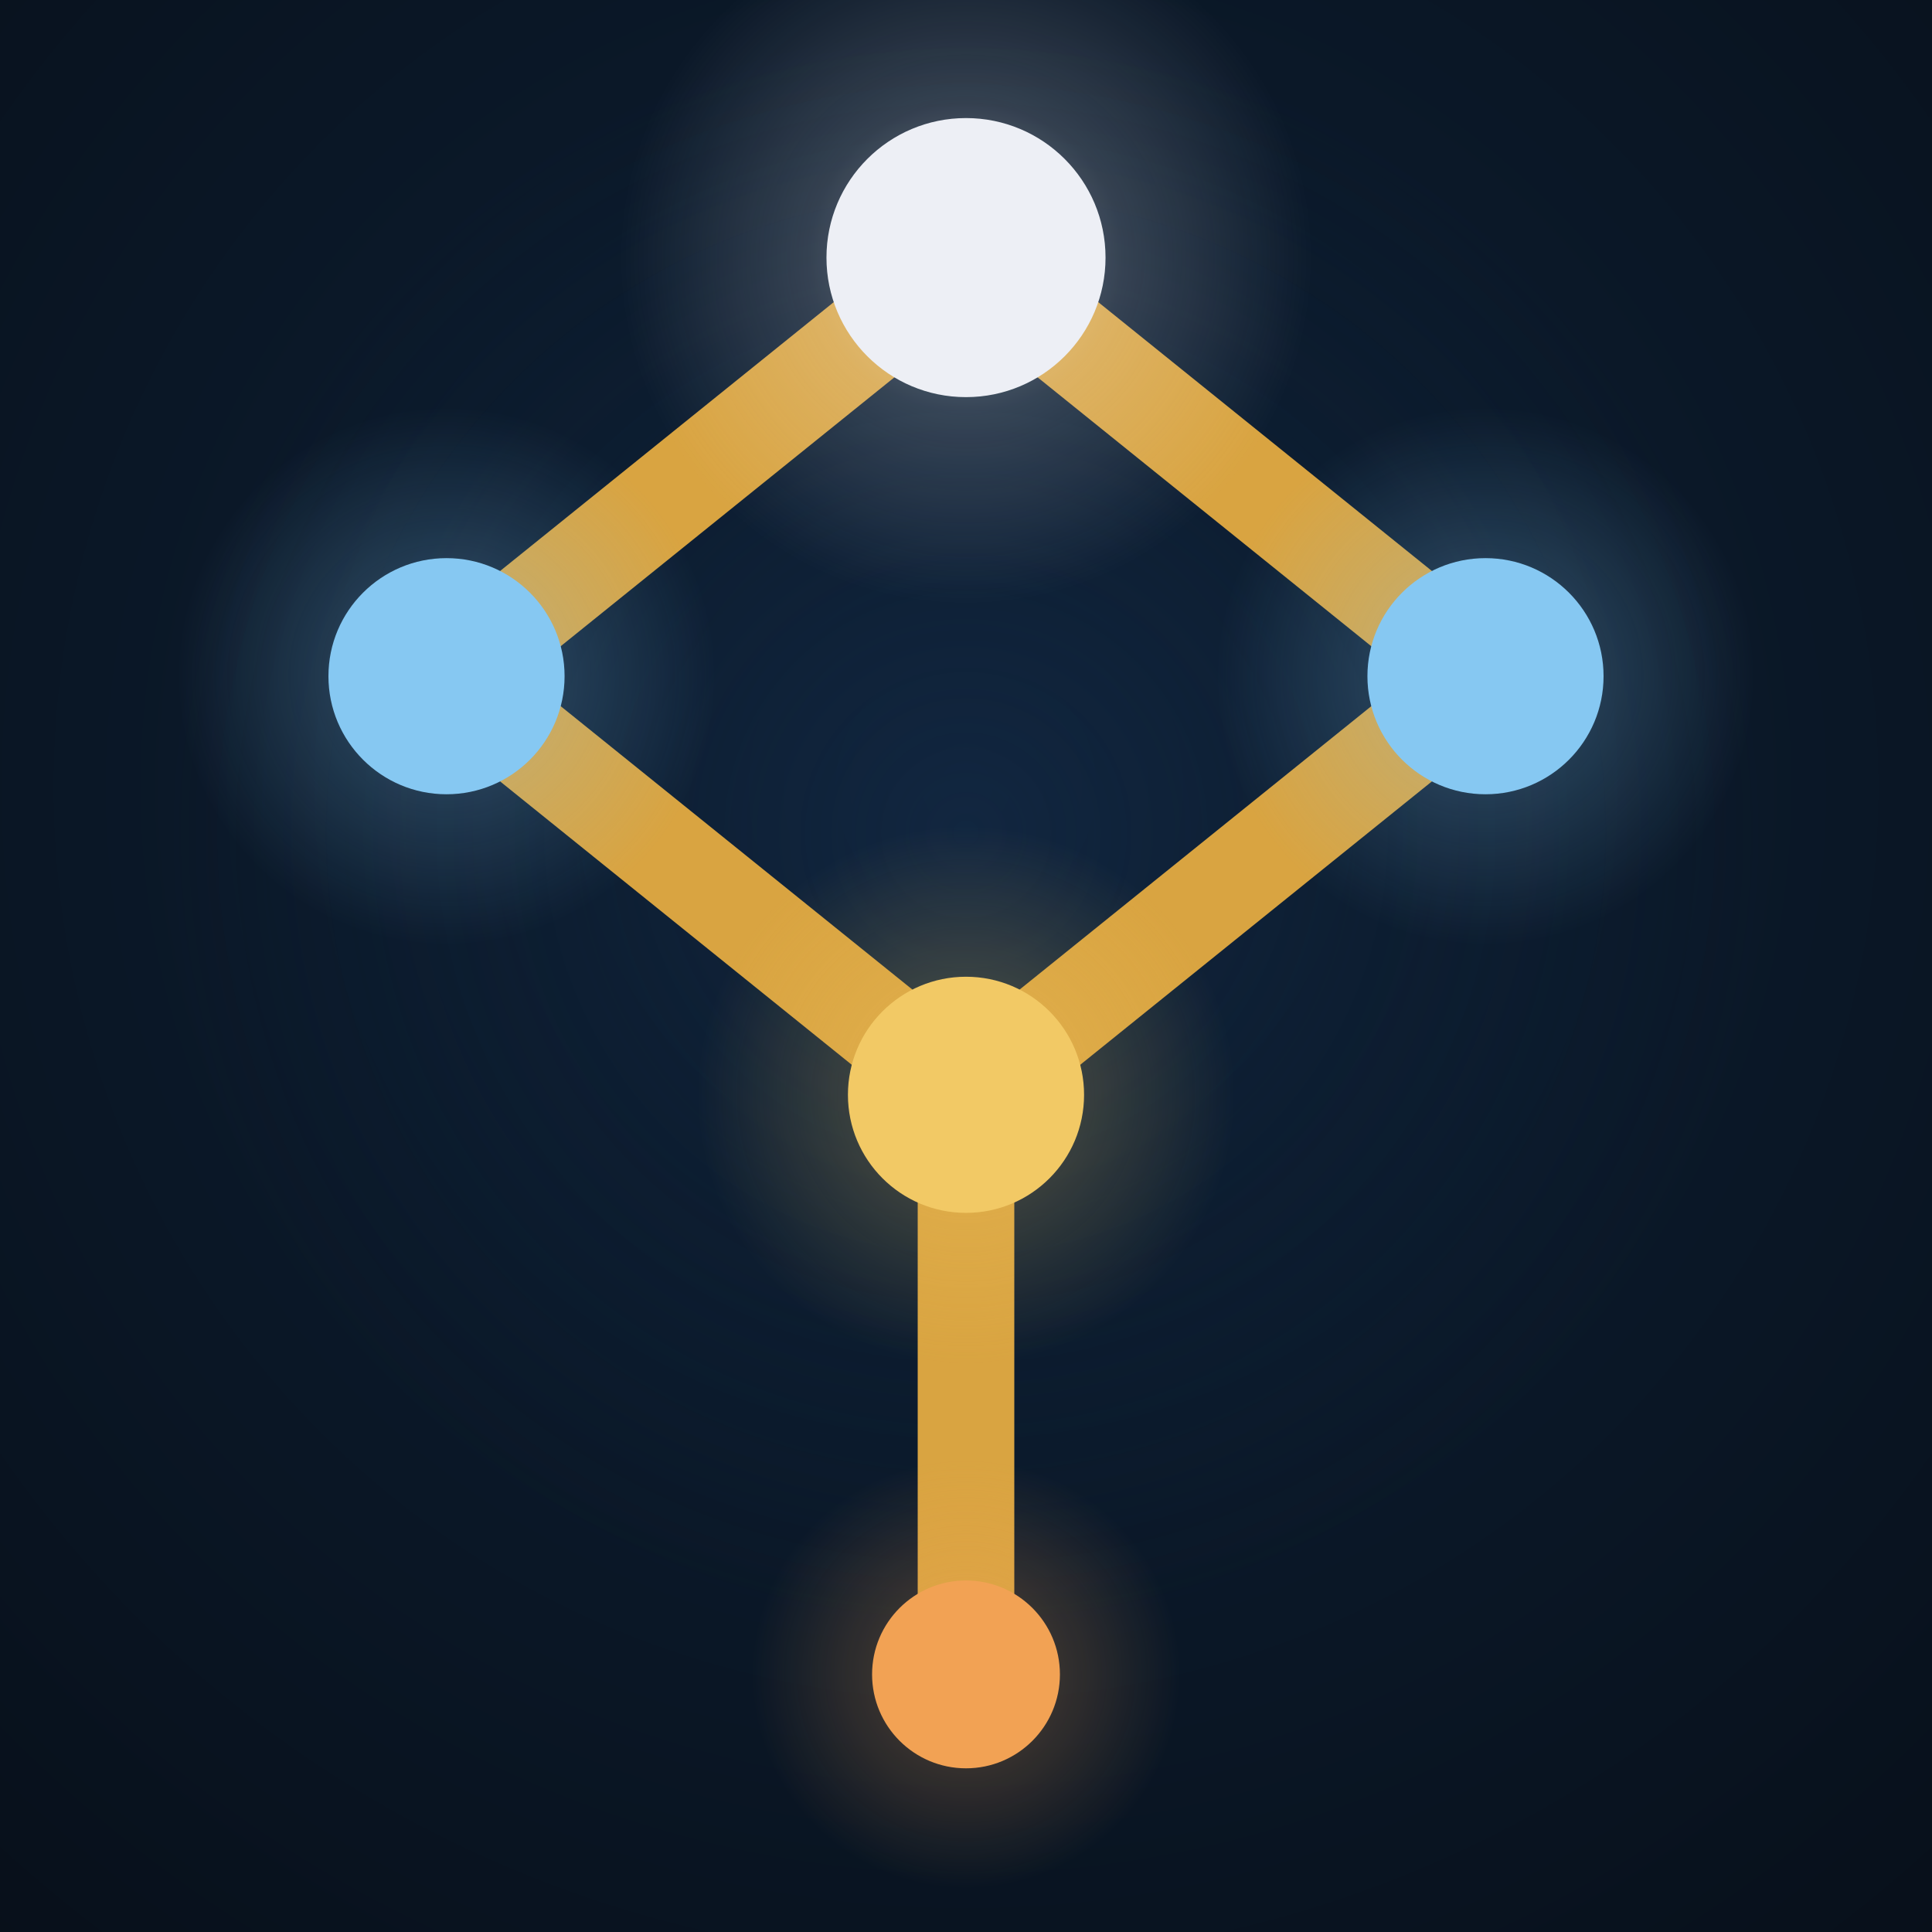
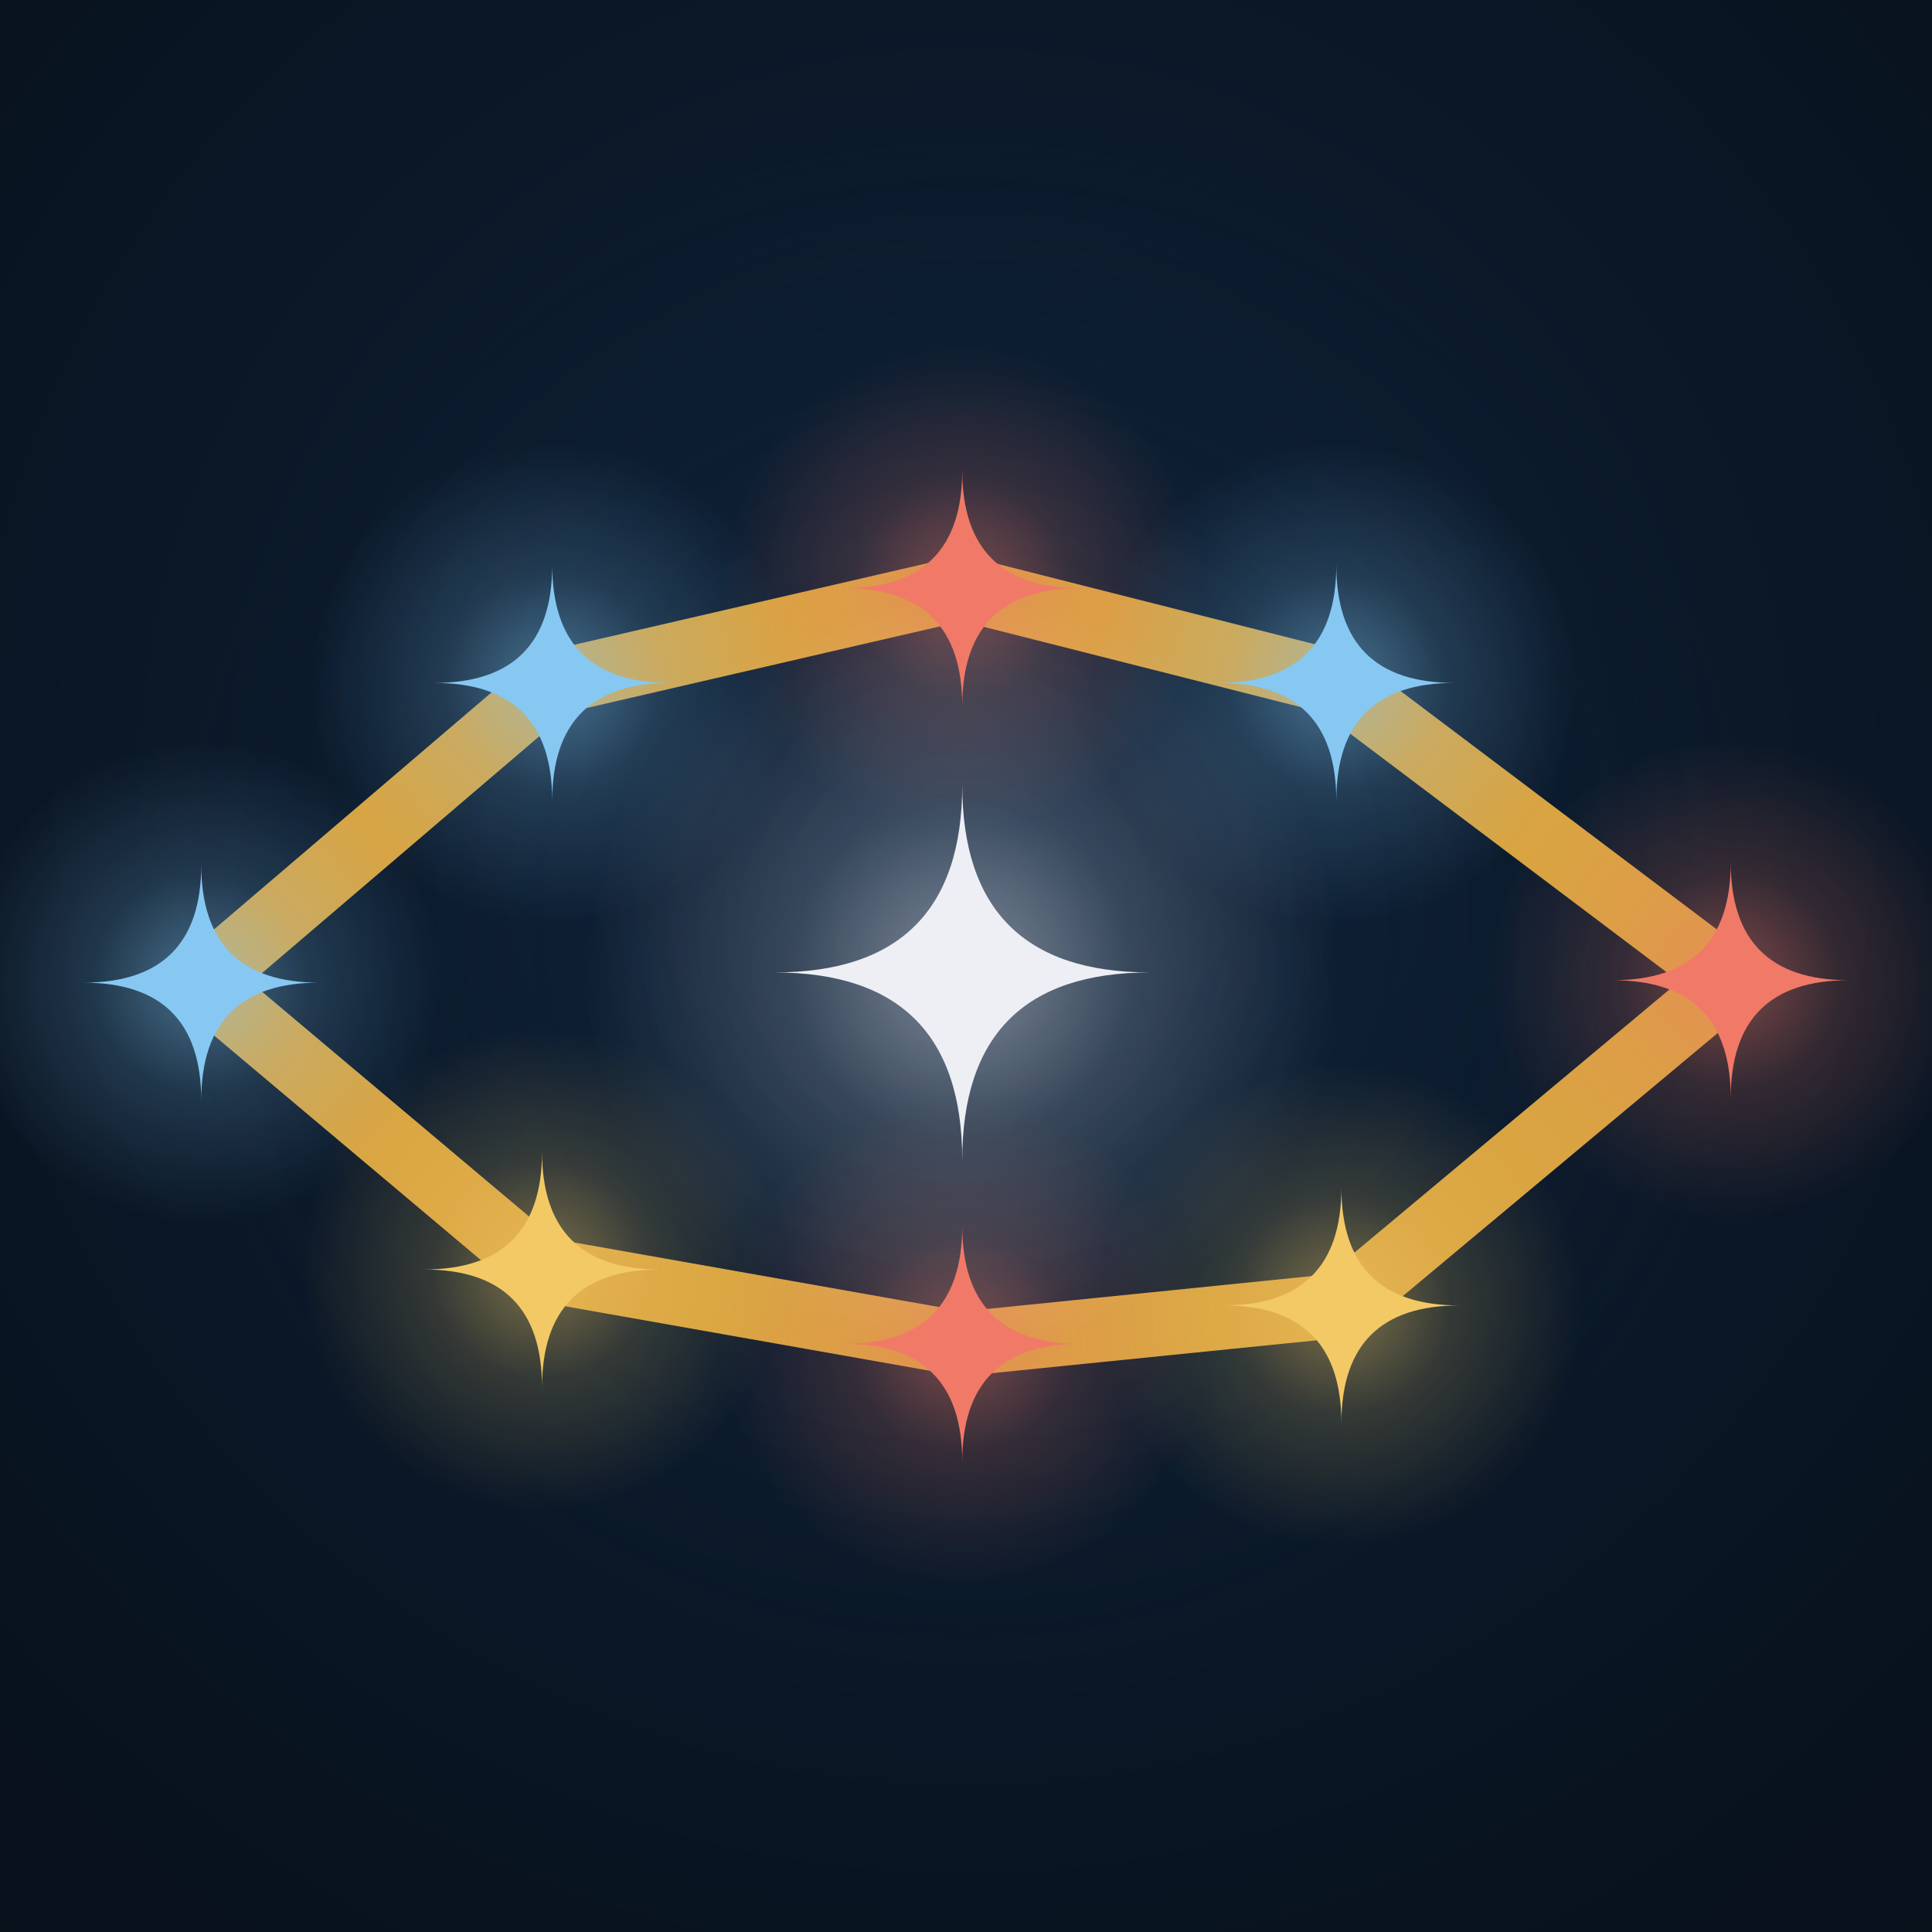
<svg xmlns="http://www.w3.org/2000/svg" width="72" height="72" viewBox="18 18 72 72">
  <defs>
    <radialGradient id="sky" cx="50%" cy="44%" r="70%">
      <stop offset="0" stop-color="#0E2137" />
      <stop offset="1" stop-color="#05090F" />
    </radialGradient>
    <radialGradient id="glow" cx="50%" cy="47%" r="46%">
      <stop offset="0" stop-color="#142A46" stop-opacity=".62" />
      <stop offset=".55" stop-color="#0E2137" stop-opacity=".30" />
      <stop offset="1" stop-color="#0E2137" stop-opacity="0" />
    </radialGradient>
    <radialGradient id="h0">
-       <stop offset="0" stop-color="#EDEFF5" stop-opacity=".50" />
-       <stop offset=".45" stop-color="#EDEFF5" stop-opacity=".18" />
-       <stop offset="1" stop-color="#EDEFF5" stop-opacity="0" />
+       <stop offset="0" stop-color="#86C8F2" stop-opacity=".50" />
+       <stop offset=".45" stop-color="#86C8F2" stop-opacity=".18" />
+       <stop offset="1" stop-color="#86C8F2" stop-opacity="0" />
    </radialGradient>
    <radialGradient id="h1">
      <stop offset="0" stop-color="#86C8F2" stop-opacity=".50" />
      <stop offset=".45" stop-color="#86C8F2" stop-opacity=".18" />
      <stop offset="1" stop-color="#86C8F2" stop-opacity="0" />
    </radialGradient>
    <radialGradient id="h2">
-       <stop offset="0" stop-color="#F2C965" stop-opacity=".50" />
-       <stop offset=".45" stop-color="#F2C965" stop-opacity=".18" />
-       <stop offset="1" stop-color="#F2C965" stop-opacity="0" />
+       <stop offset="0" stop-color="#F07A67" stop-opacity=".50" />
+       <stop offset=".45" stop-color="#F07A67" stop-opacity=".18" />
+       <stop offset="1" stop-color="#F07A67" stop-opacity="0" />
    </radialGradient>
    <radialGradient id="h3">
      <stop offset="0" stop-color="#86C8F2" stop-opacity=".50" />
      <stop offset=".45" stop-color="#86C8F2" stop-opacity=".18" />
      <stop offset="1" stop-color="#86C8F2" stop-opacity="0" />
    </radialGradient>
    <radialGradient id="h4">
-       <stop offset="0" stop-color="#F2A254" stop-opacity=".50" />
-       <stop offset=".45" stop-color="#F2A254" stop-opacity=".18" />
-       <stop offset="1" stop-color="#F2A254" stop-opacity="0" />
+       <stop offset="0" stop-color="#F07A67" stop-opacity=".50" />
+       <stop offset=".45" stop-color="#F07A67" stop-opacity=".18" />
+       <stop offset="1" stop-color="#F07A67" stop-opacity="0" />
+     </radialGradient>
+     <radialGradient id="h5">
+       <stop offset="0" stop-color="#F2C965" stop-opacity=".50" />
+       <stop offset=".45" stop-color="#F2C965" stop-opacity=".18" />
+       <stop offset="1" stop-color="#F2C965" stop-opacity="0" />
+     </radialGradient>
+     <radialGradient id="h6">
+       <stop offset="0" stop-color="#F07A67" stop-opacity=".50" />
+       <stop offset=".45" stop-color="#F07A67" stop-opacity=".18" />
+       <stop offset="1" stop-color="#F07A67" stop-opacity="0" />
+     </radialGradient>
+     <radialGradient id="h7">
+       <stop offset="0" stop-color="#F2C965" stop-opacity=".50" />
+       <stop offset=".45" stop-color="#F2C965" stop-opacity=".18" />
+       <stop offset="1" stop-color="#F2C965" stop-opacity="0" />
+     </radialGradient>
+     <radialGradient id="h8">
+       <stop offset="0" stop-color="#EDEFF5" stop-opacity=".50" />
+       <stop offset=".45" stop-color="#EDEFF5" stop-opacity=".18" />
+       <stop offset="1" stop-color="#EDEFF5" stop-opacity="0" />
    </radialGradient>
  </defs>
  <rect x="0" y="0" width="108" height="108" fill="url(#sky)" />
-   <circle cx="54" cy="51" r="33" fill="url(#glow)" />
-   <g fill="none" stroke="#D9A441" stroke-width="3.6" stroke-linecap="round" stroke-linejoin="round">
-     <path d="M54 27.6 L73.36 43.2 L54 58.8 L34.64 43.2 Z" />
-     <path d="M54 58.8 L54 80.4" />
+   <circle cx="54" cy="54" r="33" fill="url(#glow)" />
+   <g id="outline" fill="none" stroke="#D9A441" stroke-width="2.4" stroke-linecap="round" stroke-linejoin="round">
+     <path d="M25.5 54.62 L38.58 43.45 L53.86 39.92 L67.8 43.45 L82.5 54.53 L67.99 66.65 L53.86 68.08 L38.2 65.31 Z" />
  </g>
-   <circle cx="54" cy="27.6" r="13" fill="url(#h0)" />
-   <circle cx="73.36" cy="43.2" r="10" fill="url(#h1)" />
-   <circle cx="54" cy="58.8" r="10" fill="url(#h2)" />
-   <circle cx="34.64" cy="43.2" r="10" fill="url(#h3)" />
-   <circle cx="54" cy="80.4" r="8" fill="url(#h4)" />
-   <circle cx="54" cy="27.6" r="5.2" fill="#EDEFF5" />
-   <circle cx="73.36" cy="43.2" r="4.4" fill="#86C8F2" />
-   <circle cx="54" cy="58.8" r="4.4" fill="#F2C965" />
-   <circle cx="34.64" cy="43.2" r="4.4" fill="#86C8F2" />
-   <circle cx="54" cy="80.4" r="3.5" fill="#F2A254" />
+   <g id="halos">
+     <circle cx="25.5" cy="54.62" r="9" fill="url(#h0)" />
+     <circle cx="38.58" cy="43.45" r="9" fill="url(#h1)" />
+     <circle cx="53.86" cy="39.92" r="9" fill="url(#h2)" />
+     <circle cx="67.8" cy="43.45" r="9" fill="url(#h3)" />
+     <circle cx="82.5" cy="54.53" r="9" fill="url(#h4)" />
+     <circle cx="67.99" cy="66.65" r="9" fill="url(#h5)" />
+     <circle cx="53.86" cy="68.08" r="9" fill="url(#h6)" />
+     <circle cx="38.2" cy="65.31" r="9" fill="url(#h7)" />
+     <circle cx="53.86" cy="54.24" r="14" fill="url(#h8)" />
+   </g>
+   <g id="stars">
+     <path d="M25.5 50.22 Q25.5 54.62 29.9 54.62 Q25.5 54.62 25.5 59.02 Q25.5 54.62 21.1 54.62 Q25.5 54.62 25.5 50.22 Z" fill="#86C8F2" />
+     <circle cx="25.5" cy="54.62" r="1.32" fill="#86C8F2" />
+     <path d="M38.58 39.05 Q38.58 43.45 42.98 43.45 Q38.58 43.45 38.58 47.85 Q38.58 43.45 34.18 43.45 Q38.58 43.45 38.58 39.05 Z" fill="#86C8F2" />
+     <circle cx="38.58" cy="43.45" r="1.32" fill="#86C8F2" />
+     <path d="M53.86 35.52 Q53.86 39.92 58.26 39.92 Q53.86 39.92 53.86 44.32 Q53.86 39.92 49.46 39.92 Q53.86 39.92 53.86 35.52 Z" fill="#F07A67" />
+     <circle cx="53.86" cy="39.92" r="1.32" fill="#F07A67" />
+     <path d="M67.8 39.05 Q67.8 43.45 72.2 43.45 Q67.8 43.45 67.8 47.85 Q67.8 43.45 63.4 43.45 Q67.8 43.45 67.8 39.05 Z" fill="#86C8F2" />
+     <circle cx="67.8" cy="43.45" r="1.32" fill="#86C8F2" />
+     <path d="M82.5 50.13 Q82.5 54.53 86.9 54.53 Q82.5 54.53 82.5 58.93 Q82.5 54.53 78.1 54.53 Q82.5 54.53 82.5 50.13 Z" fill="#F07A67" />
+     <circle cx="82.5" cy="54.53" r="1.32" fill="#F07A67" />
+     <path d="M67.99 62.25 Q67.99 66.65 72.39 66.65 Q67.99 66.65 67.99 71.05 Q67.99 66.65 63.59 66.65 Q67.99 66.65 67.99 62.25 Z" fill="#F2C965" />
+     <circle cx="67.99" cy="66.65" r="1.32" fill="#F2C965" />
+     <path d="M53.86 63.68 Q53.86 68.08 58.26 68.08 Q53.86 68.08 53.86 72.48 Q53.86 68.08 49.46 68.08 Q53.86 68.08 53.86 63.68 Z" fill="#F07A67" />
+     <circle cx="53.86" cy="68.08" r="1.32" fill="#F07A67" />
+     <path d="M38.2 60.91 Q38.2 65.31 42.6 65.31 Q38.2 65.31 38.2 69.71 Q38.2 65.31 33.8 65.31 Q38.2 65.31 38.2 60.91 Z" fill="#F2C965" />
+     <circle cx="38.2" cy="65.31" r="1.32" fill="#F2C965" />
+     <path d="M53.86 47.24 Q53.86 54.24 60.86 54.24 Q53.86 54.24 53.86 61.24 Q53.86 54.24 46.86 54.24 Q53.86 54.24 53.86 47.24 Z" fill="#EDEFF5" />
+     <circle cx="53.86" cy="54.24" r="2.1" fill="#EDEFF5" />
+   </g>
</svg>
